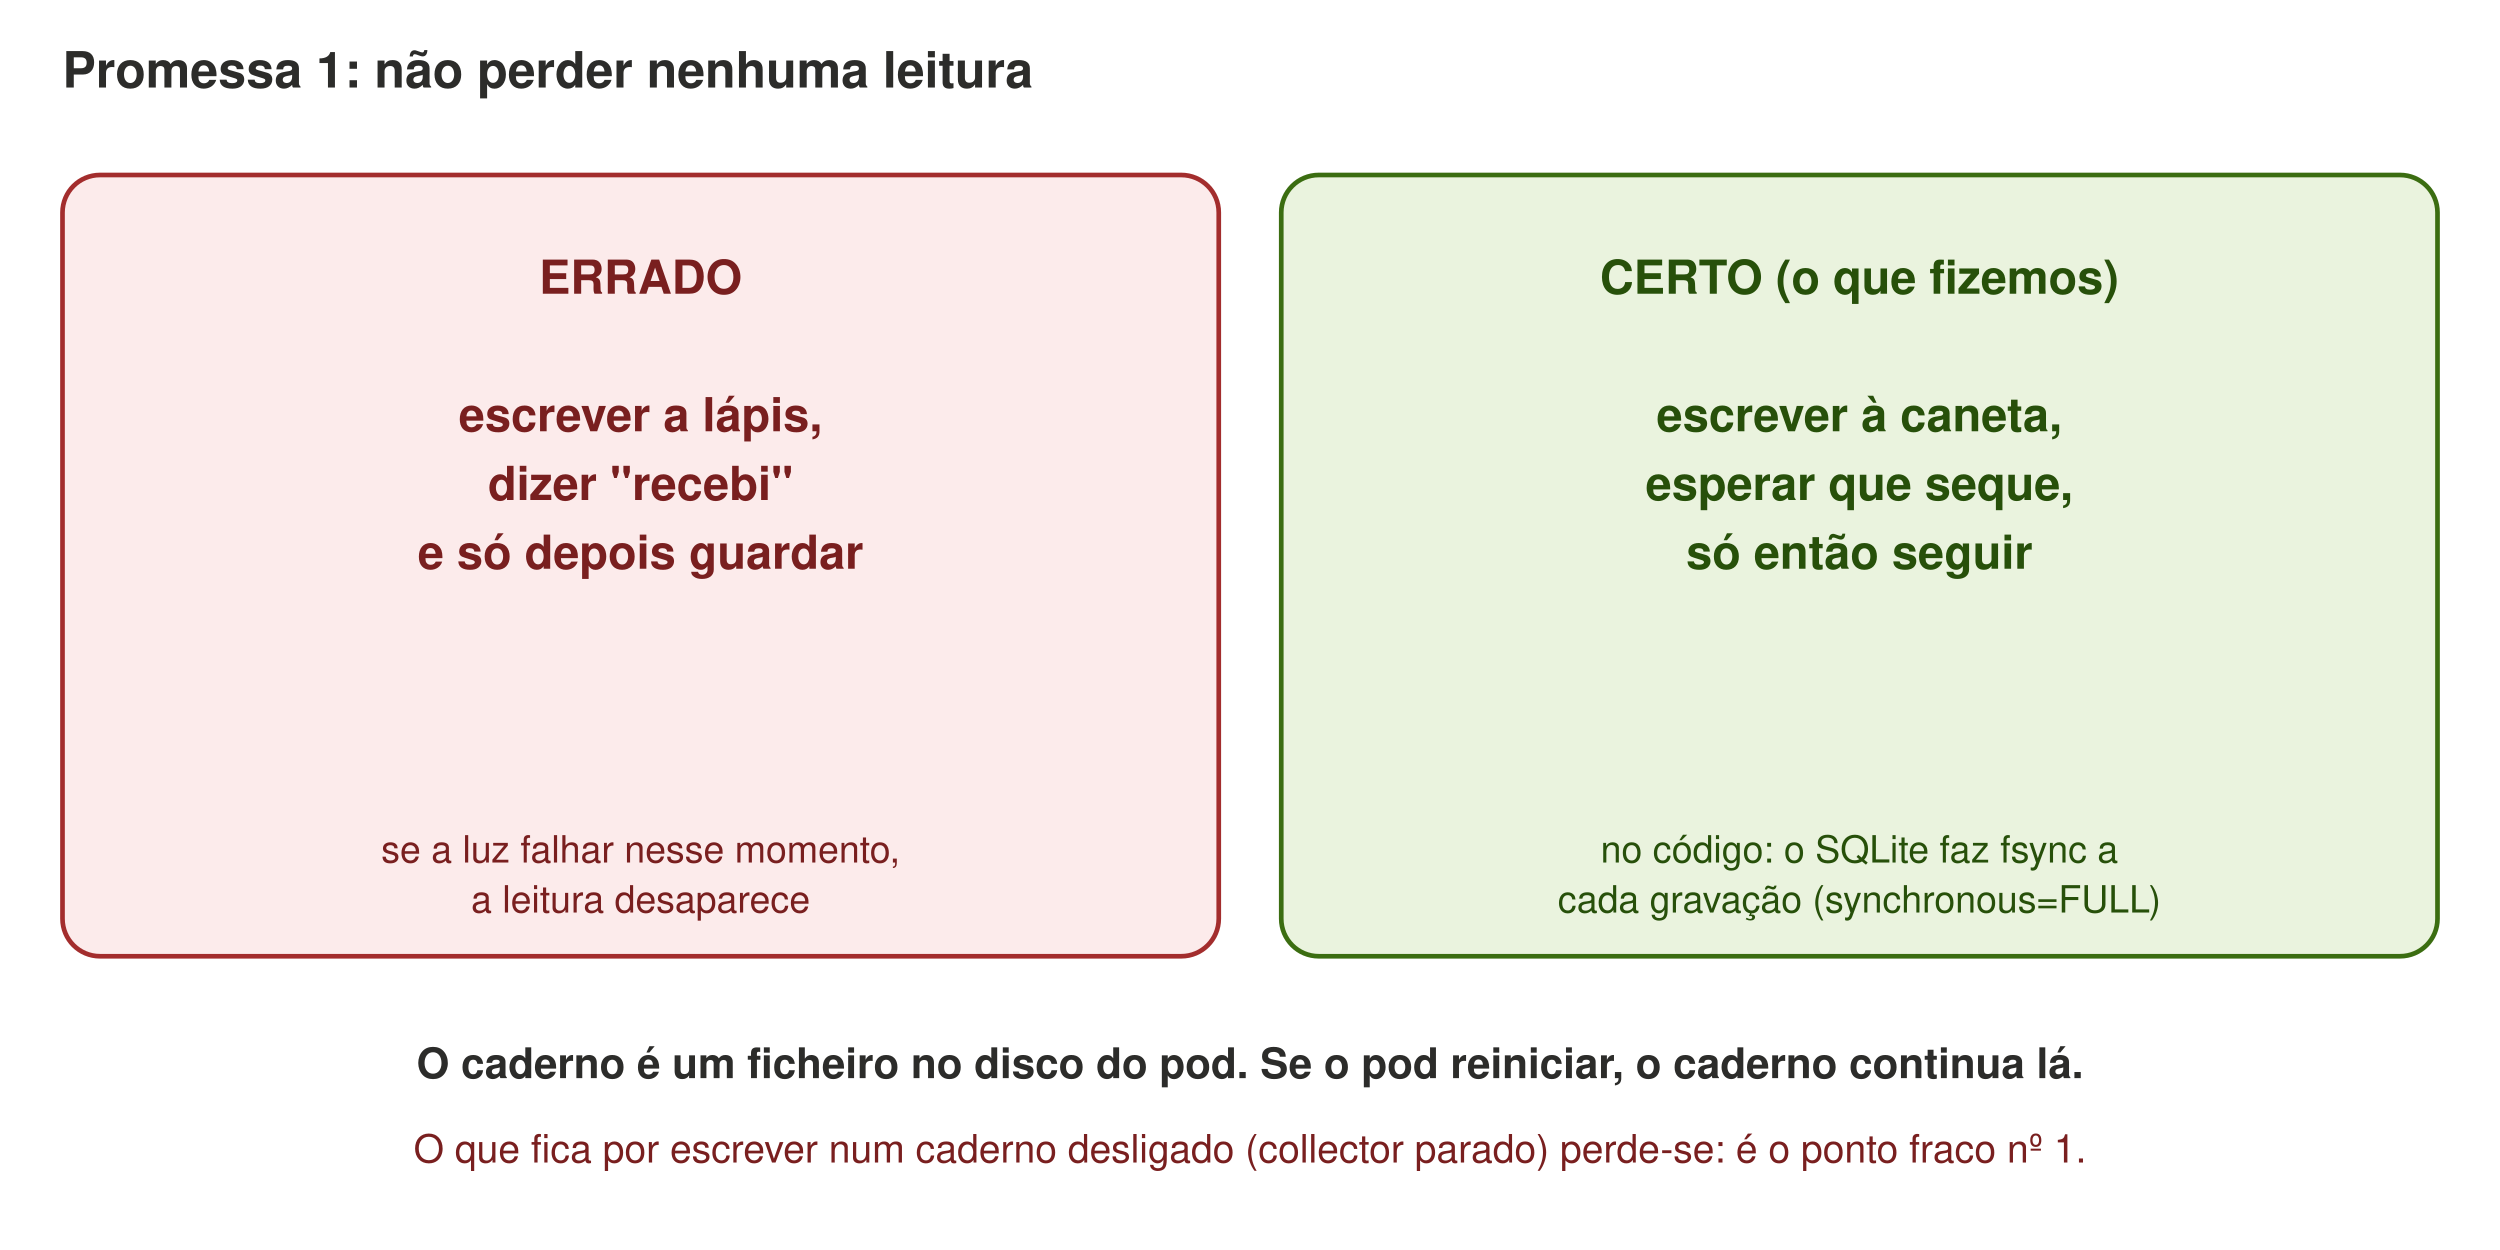
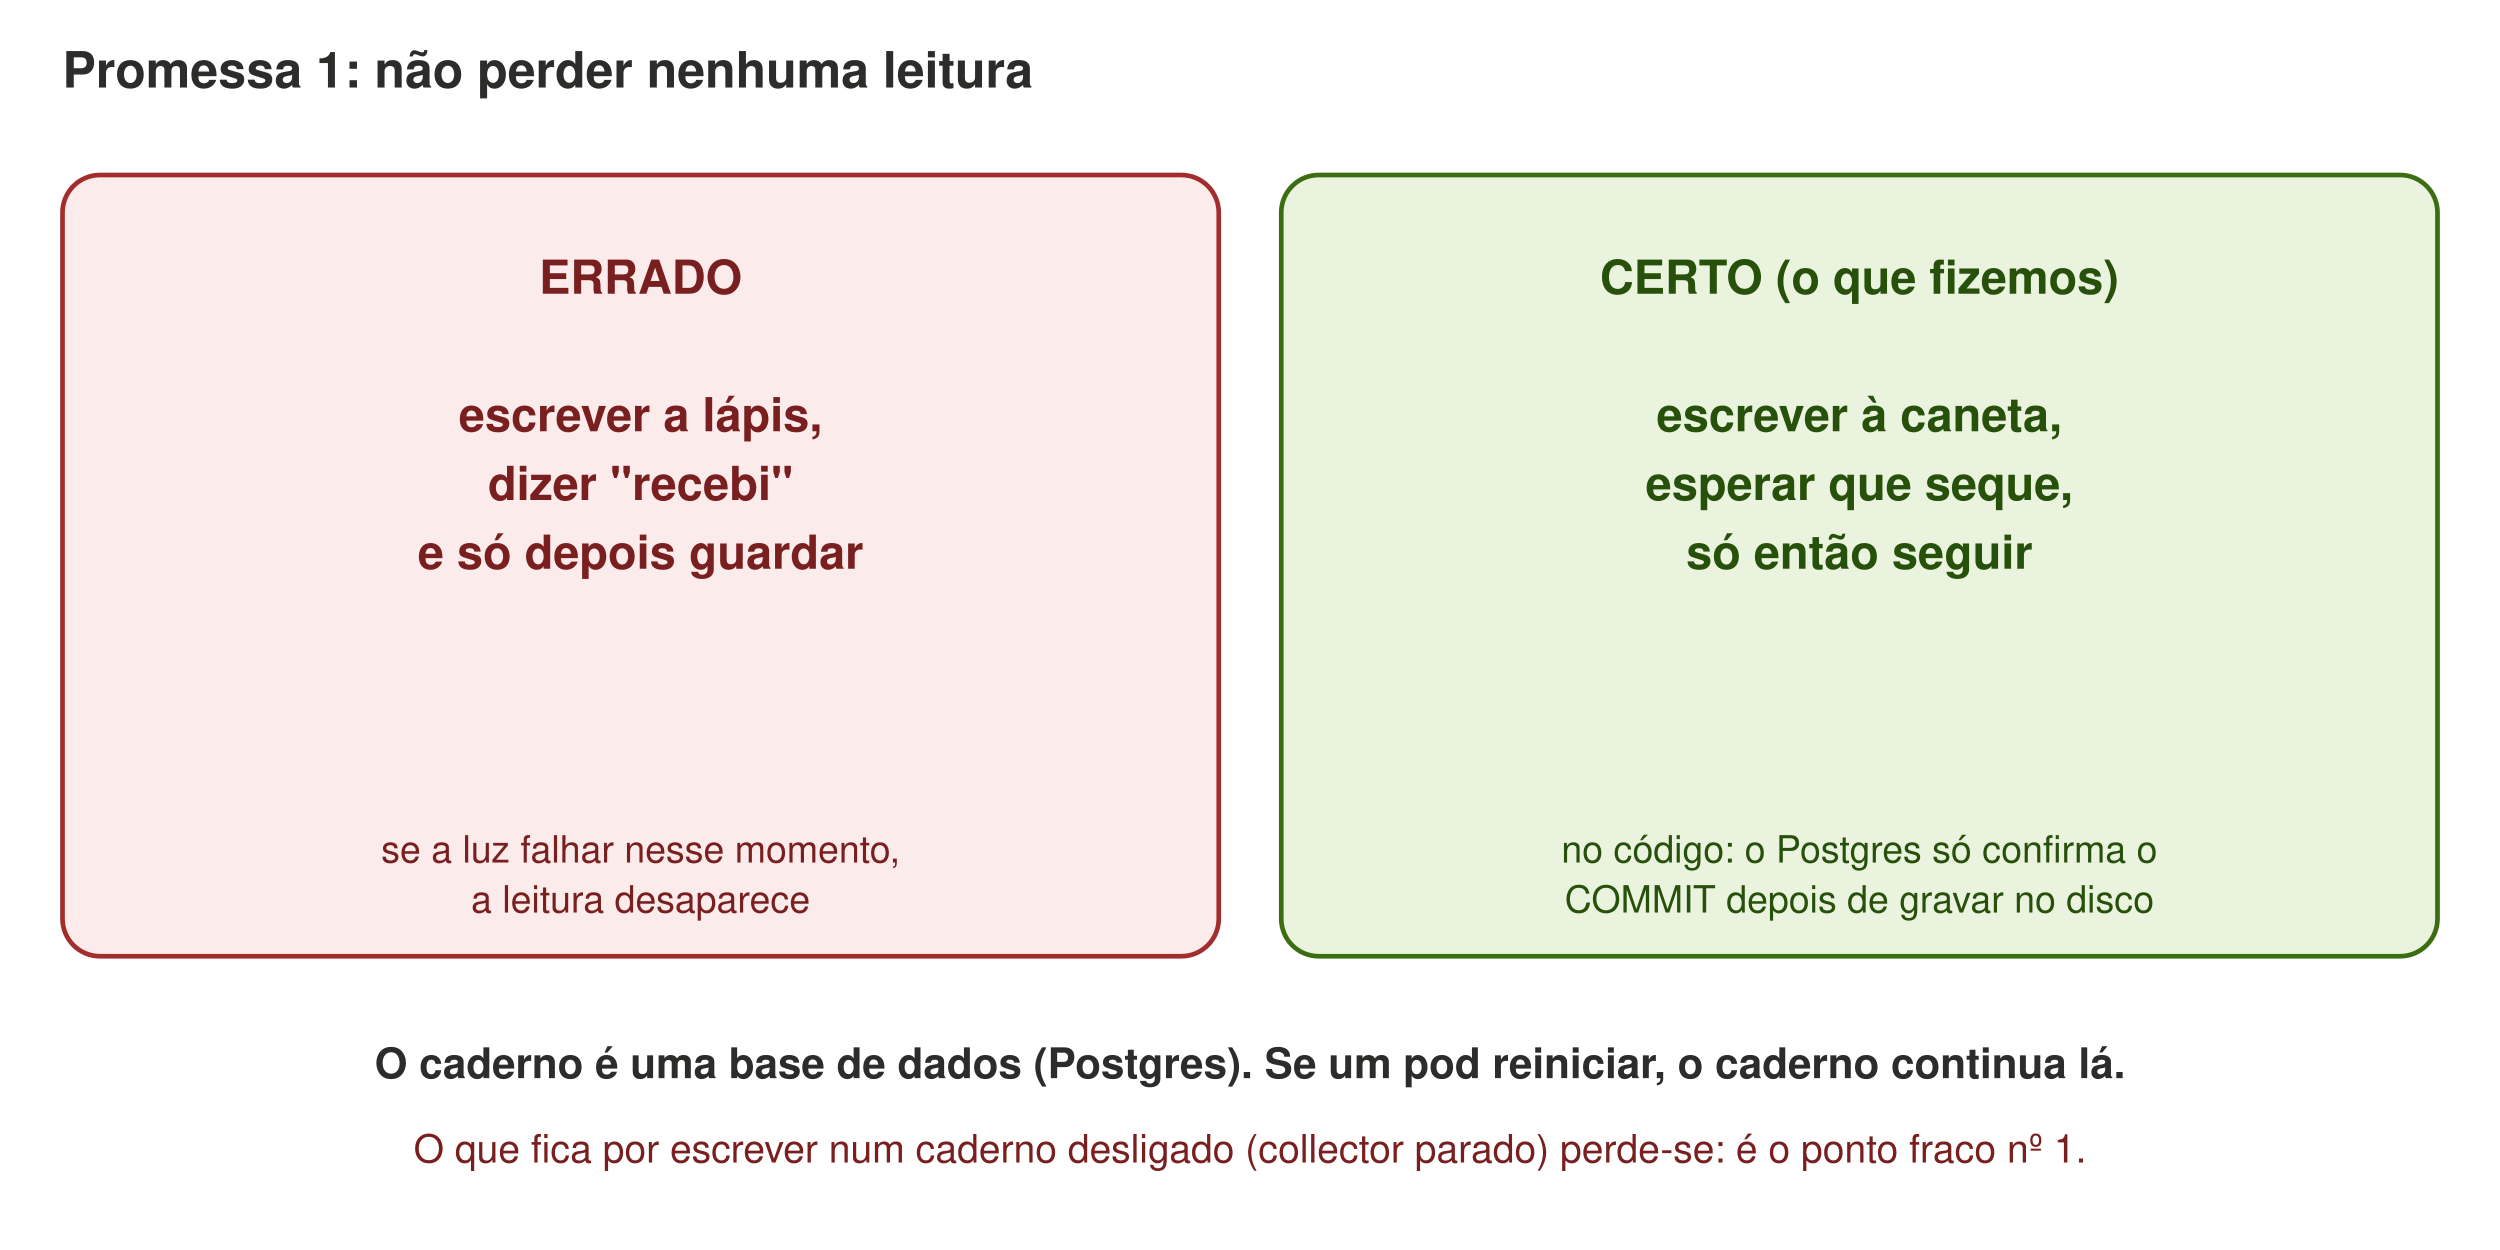
<svg xmlns="http://www.w3.org/2000/svg" viewBox="0 0 800 400" width="800" height="400" font-family="Helvetica, Arial, sans-serif" font-size="14">
  <defs>
    <marker id="a" viewBox="0 0 10 10" refX="8" refY="5" markerWidth="7" markerHeight="7" orient="auto-start-reverse">
      <path d="M2 1L8 5L2 9" fill="none" stroke="#444" stroke-width="1.6" stroke-linecap="round" stroke-linejoin="round" />
    </marker>
  </defs>
  <rect width="800" height="400" fill="#ffffff" />
  <text x="20" y="28" font-weight="bold" font-size="16" fill="#2c2c2a">Promessa 1: não perder nenhuma leitura</text>
  <rect x="20" y="56" width="370" height="250" rx="12" fill="#fcebeb" stroke="#a32d2d" stroke-width="1.5" />
  <text x="205.0" y="94" text-anchor="middle" font-size="15" font-weight="bold" fill="#791f1f">ERRADO</text>
  <text x="205.0" y="116" text-anchor="middle" font-size="15" font-weight="bold" fill="#791f1f" />
  <text x="205.0" y="138" text-anchor="middle" font-size="15" font-weight="bold" fill="#791f1f">escrever a lápis,</text>
  <text x="205.0" y="160" text-anchor="middle" font-size="15" font-weight="bold" fill="#791f1f">dizer "recebi"</text>
  <text x="205.0" y="182" text-anchor="middle" font-size="15" font-weight="bold" fill="#791f1f">e só depois guardar</text>
  <text x="205.0" y="276" text-anchor="middle" font-size="12" fill="#791f1f">se a luz falhar nesse momento,</text>
  <text x="205.0" y="292" text-anchor="middle" font-size="12" fill="#791f1f">a leitura desaparece</text>
  <rect x="410" y="56" width="370" height="250" rx="12" fill="#eaf3de" stroke="#3b6d11" stroke-width="1.5" />
  <text x="595.0" y="94" text-anchor="middle" font-size="15" font-weight="bold" fill="#27500a">CERTO (o que fizemos)</text>
  <text x="595.0" y="116" text-anchor="middle" font-size="15" font-weight="bold" fill="#27500a" />
  <text x="595.0" y="138" text-anchor="middle" font-size="15" font-weight="bold" fill="#27500a">escrever à caneta,</text>
  <text x="595.0" y="160" text-anchor="middle" font-size="15" font-weight="bold" fill="#27500a">esperar que seque,</text>
  <text x="595.0" y="182" text-anchor="middle" font-size="15" font-weight="bold" fill="#27500a">só então seguir</text>
-   <text x="595.0" y="276" text-anchor="middle" font-size="12" fill="#27500a">no código: o SQLite faz fsync a</text>
-   <text x="595.0" y="292" text-anchor="middle" font-size="12" fill="#27500a">cada gravação (synchronous=FULL)</text>
-   <text x="400" y="345" font-size="13.5" fill="#2c2c2a" text-anchor="middle" font-weight="bold">O caderno é um ficheiro no disco do pod. Se o pod reiniciar, o caderno continua lá.</text>
+   <text x="595.0" y="276" text-anchor="middle" font-size="12" fill="#27500a">no código: o Postgres só confirma o</text>
+   <text x="595.0" y="292" text-anchor="middle" font-size="12" fill="#27500a">COMMIT depois de gravar no disco</text>
+   <text x="400" y="345" font-size="13.5" fill="#2c2c2a" text-anchor="middle" font-weight="bold">O caderno é uma base de dados (Postgres). Se um pod reiniciar, o caderno continua lá.</text>
  <text x="400" y="372" font-size="12.5" fill="#791f1f" text-anchor="middle">O que fica por escrever num caderno desligado (collector parado) perde-se: é o ponto fraco nº 1.</text>
</svg>
